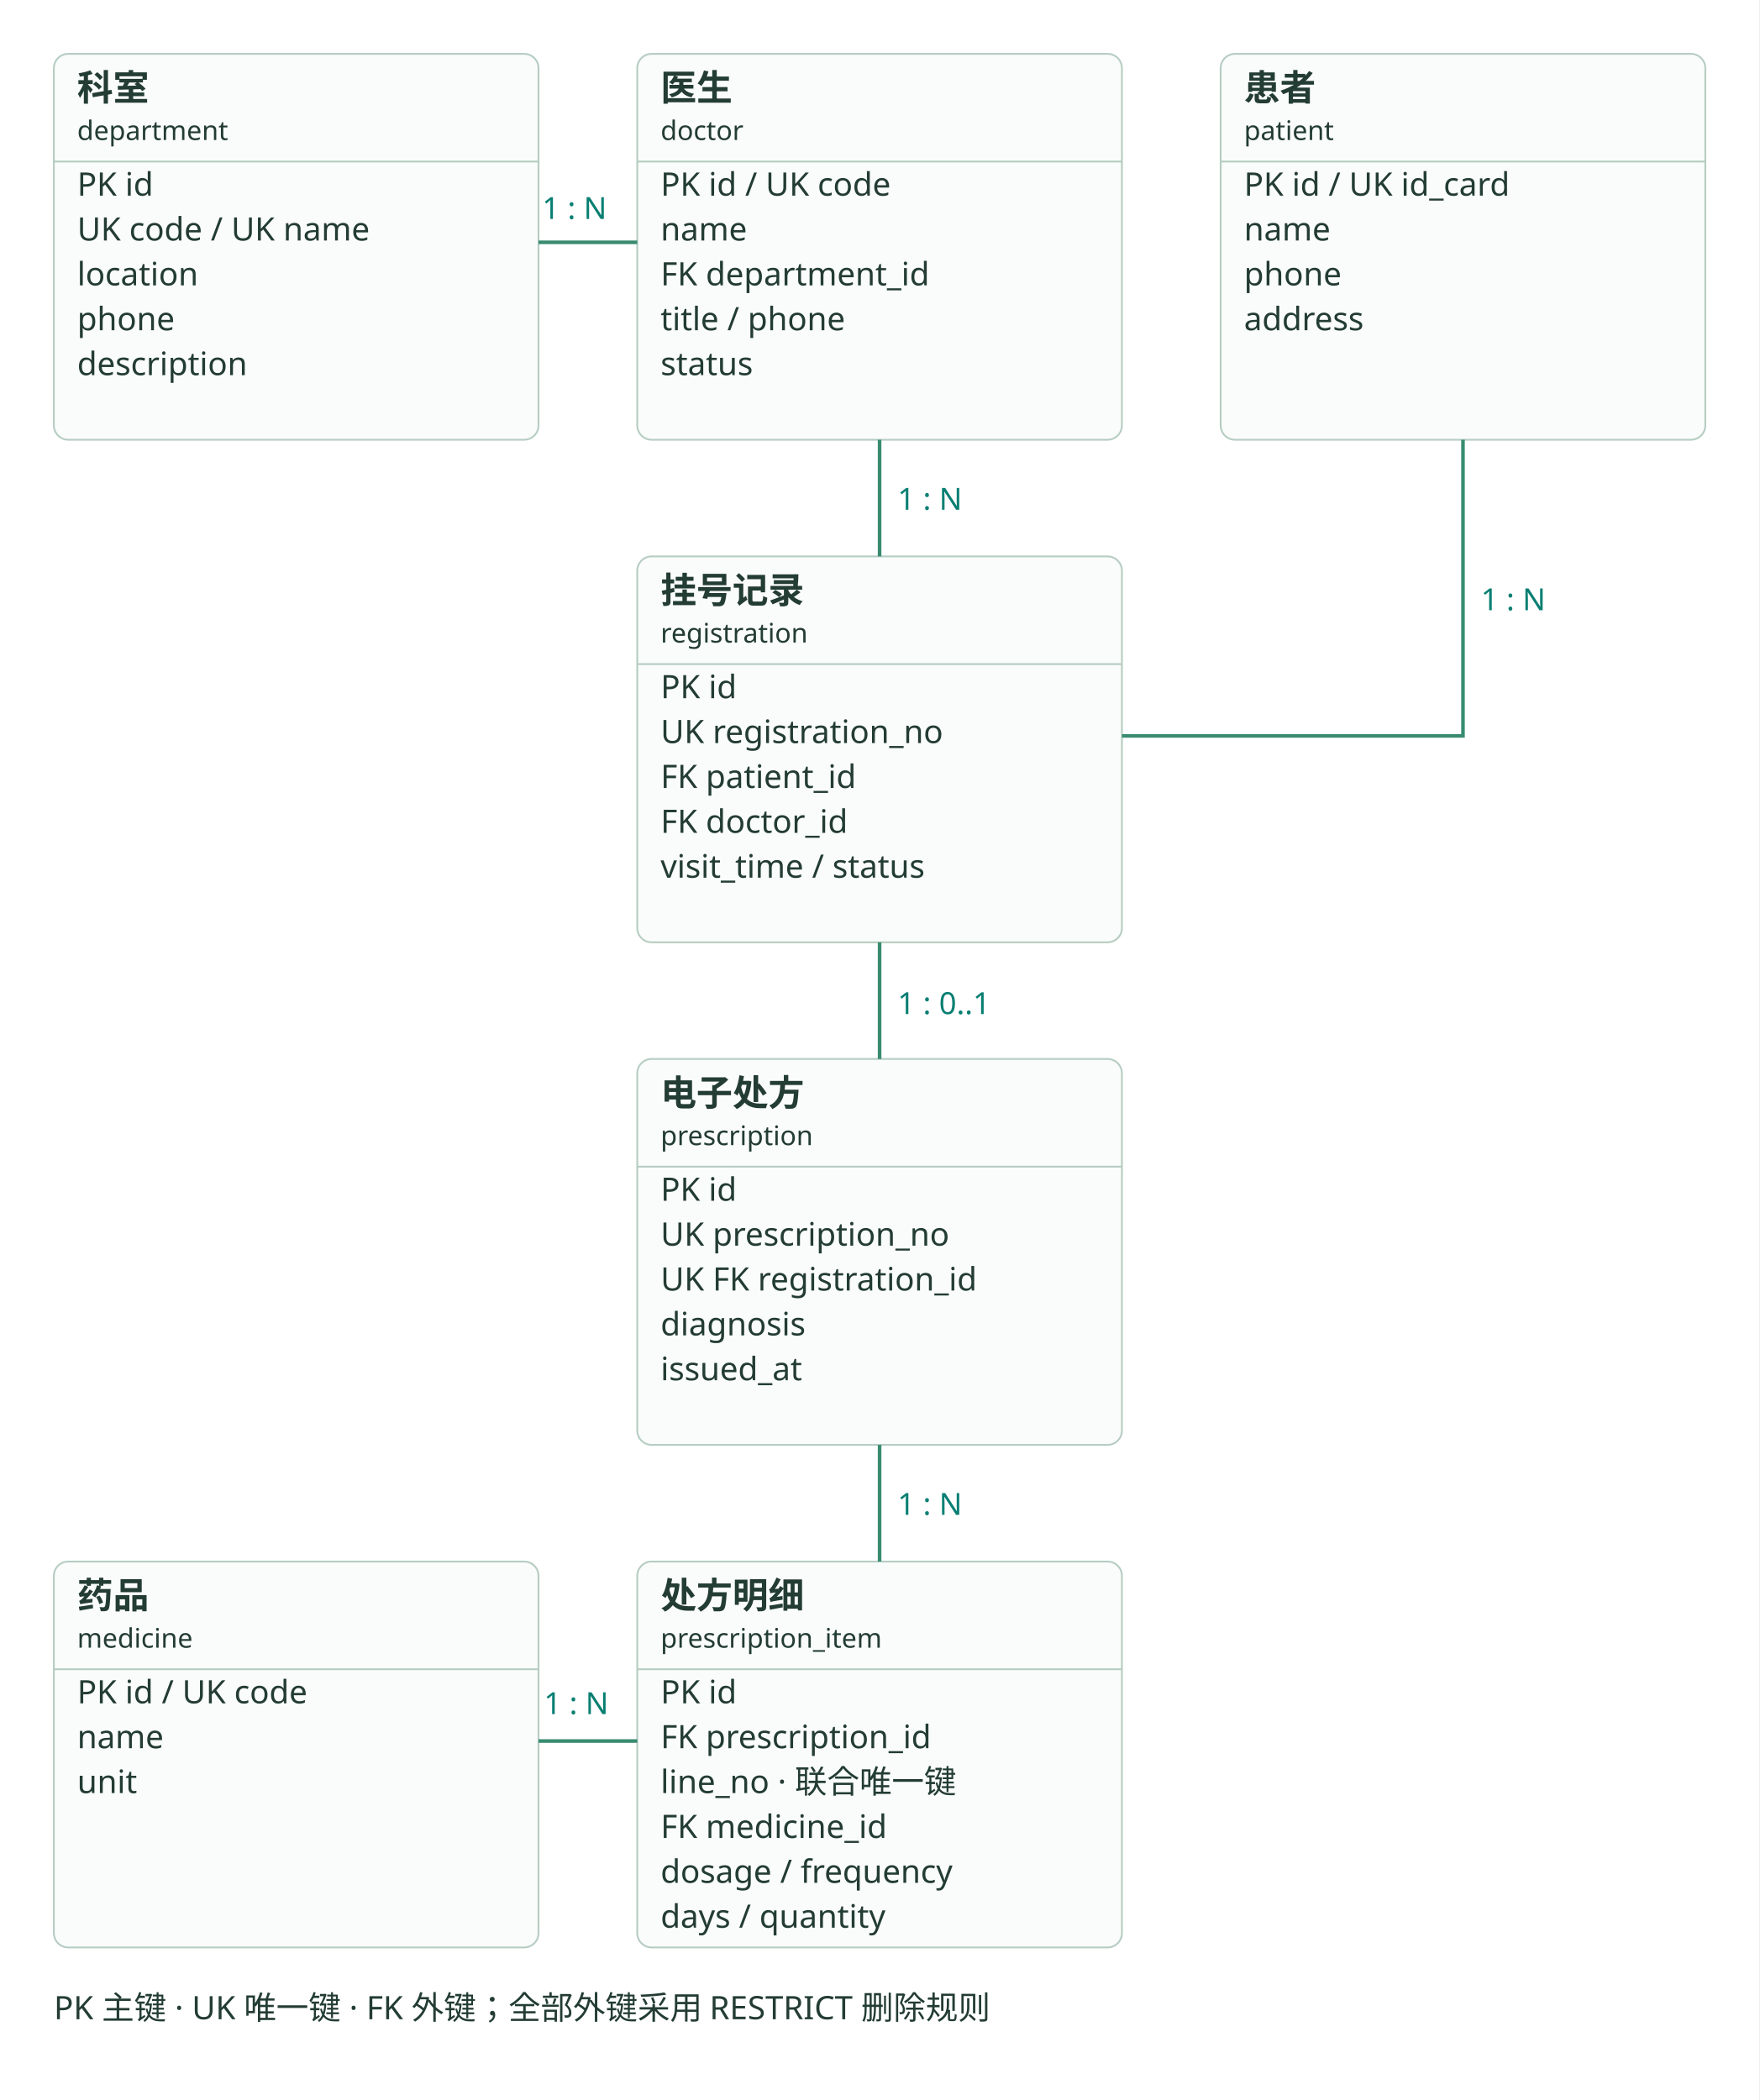
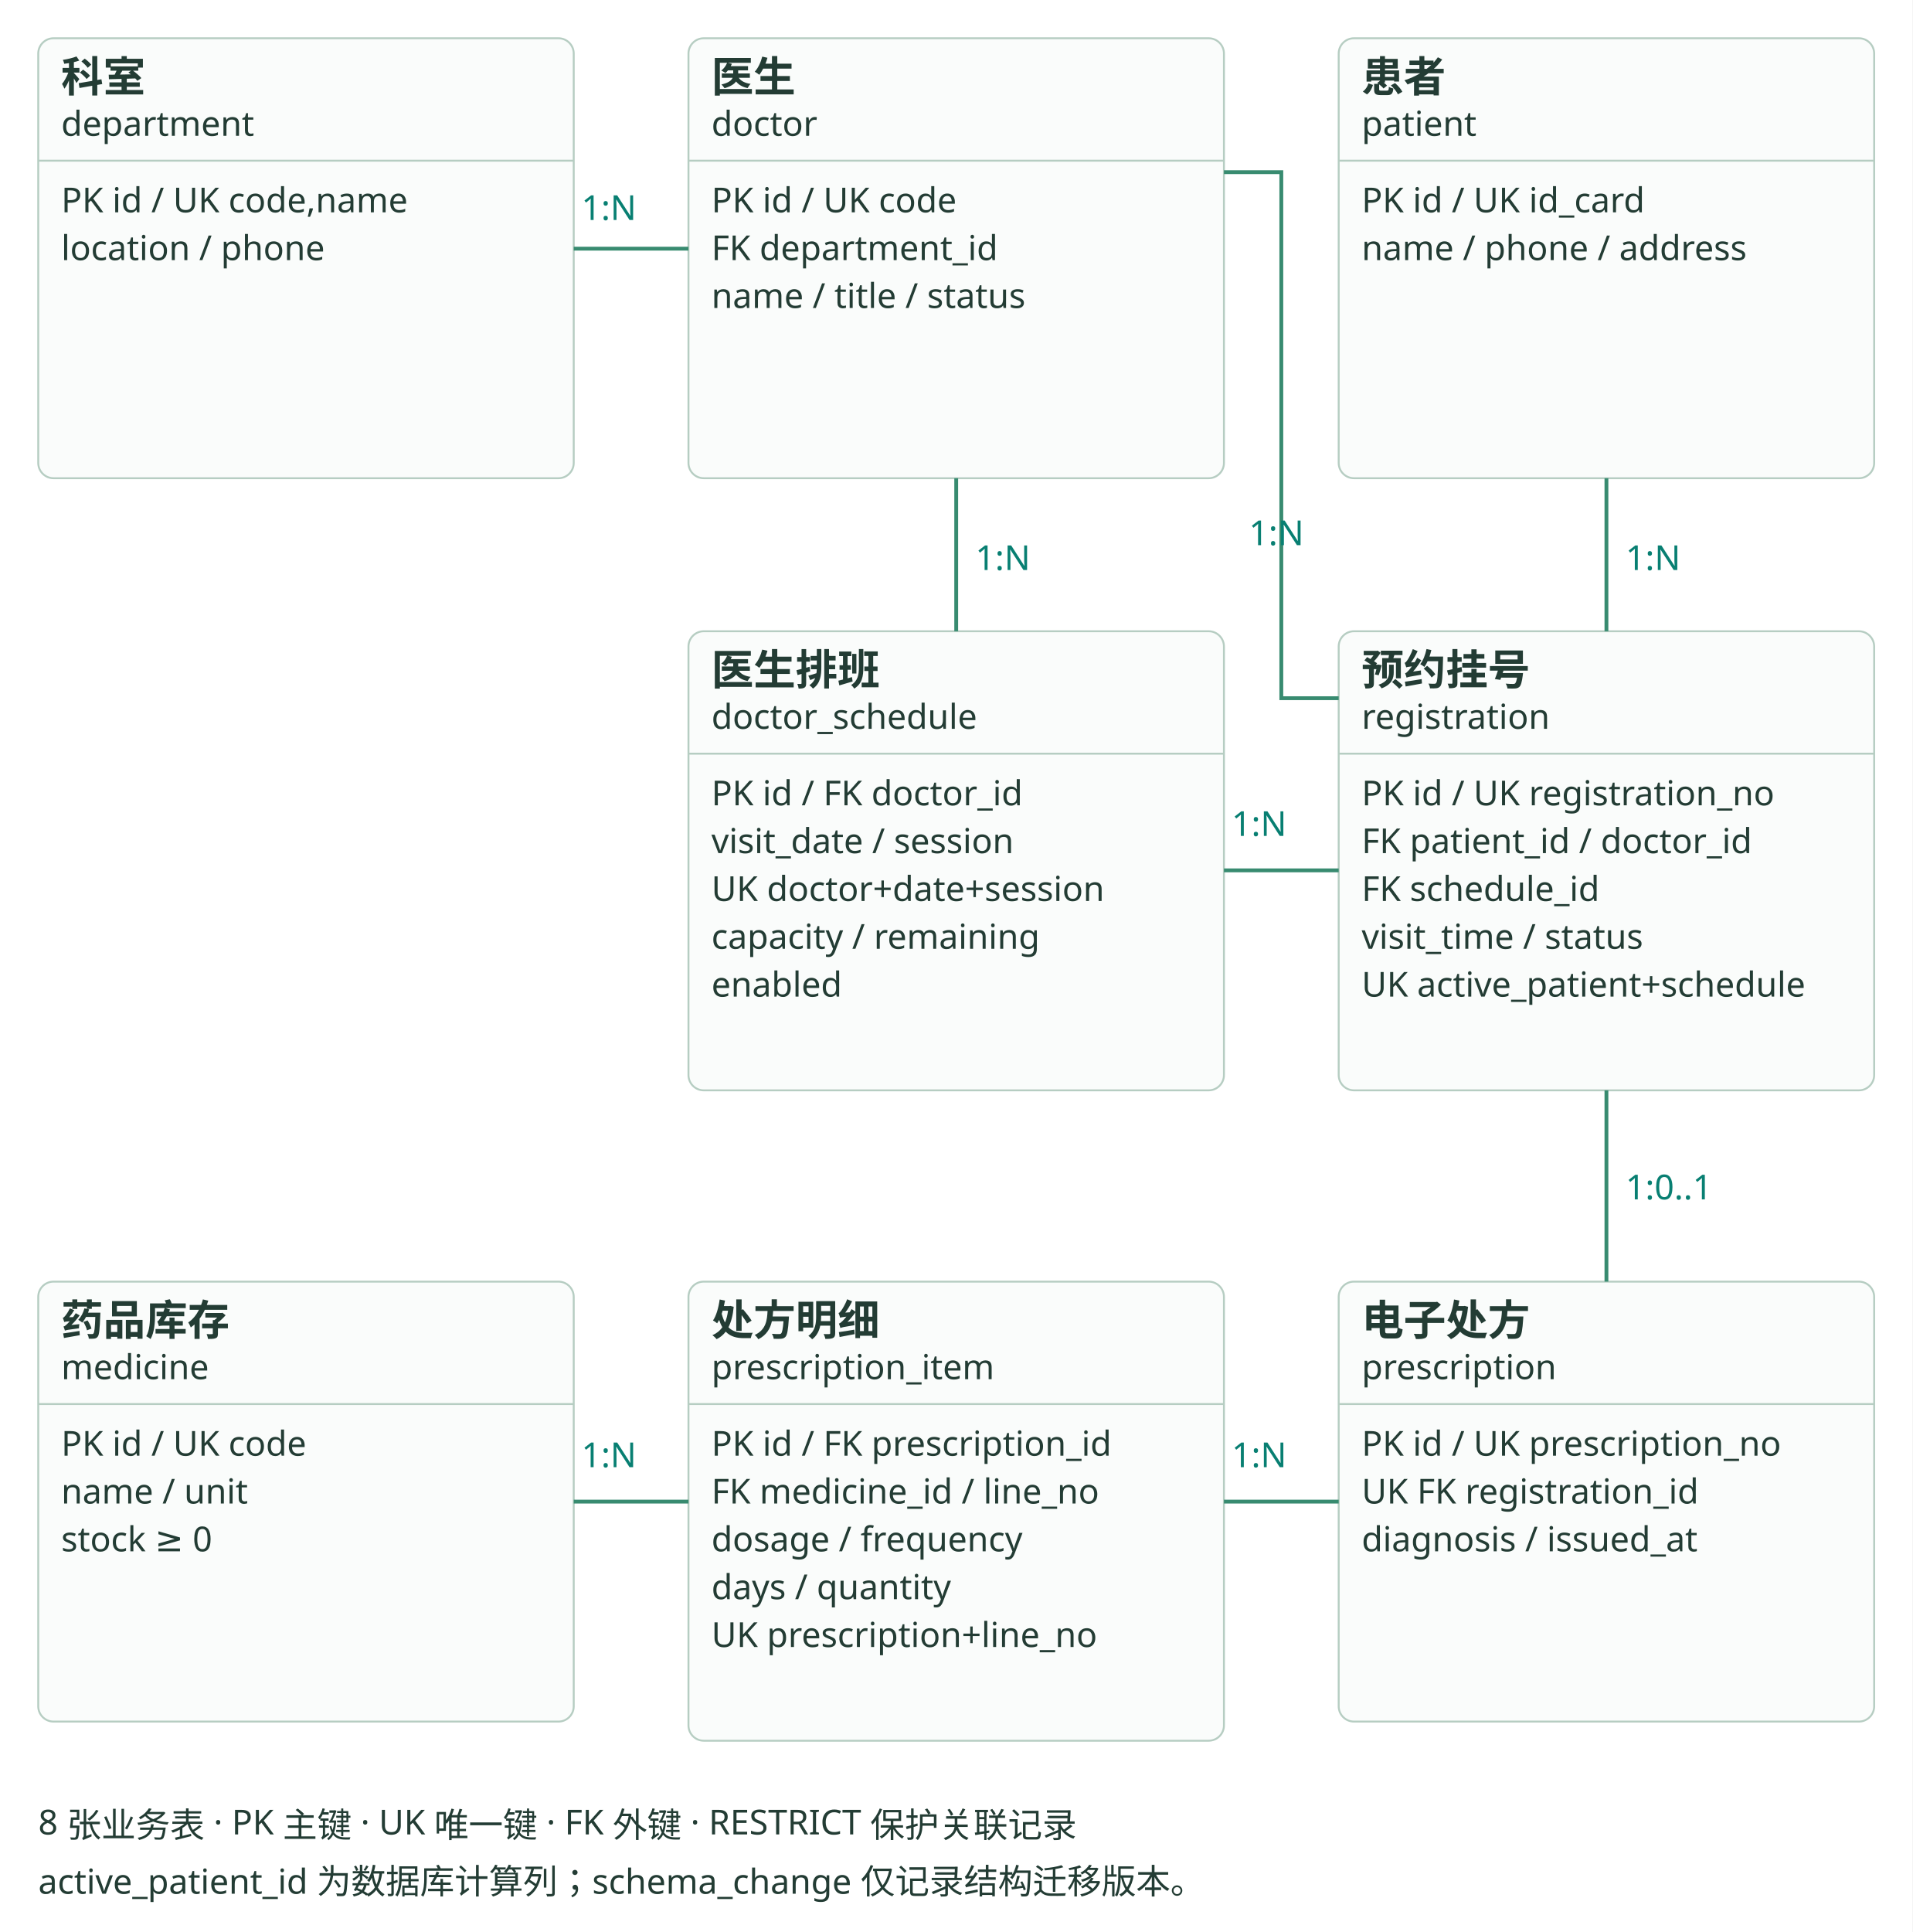
- <svg xmlns="http://www.w3.org/2000/svg" width="980" height="1170" viewBox="0 0 980 1170">
-   <rect width="980" height="1170" fill="white" />
-   <style>text{font-family:Consolas,Microsoft YaHei,sans-serif;fill:#233c34}.title{font-size:20px;font-weight:bold}.field{font-size:18px}.rel{font-size:17px;fill:#087f72}</style>
-   <rect x="30" y="30" width="270" height="215" rx="8" fill="#fafcfb" stroke="#b6cdc2" />
-   <path d="M30,90h270" stroke="#b6cdc2" />
-   <text x="43" y="56" class="title">科室</text>
-   <text x="43" y="78" style="font-size:15px">department</text>
-   <text x="43" y="109" class="field">PK id</text>
-   <text x="43" y="134" class="field">UK code / UK name</text>
-   <text x="43" y="159" class="field">location</text>
-   <text x="43" y="184" class="field">phone</text>
-   <text x="43" y="209" class="field">description</text>
-   <rect x="355" y="30" width="270" height="215" rx="8" fill="#fafcfb" stroke="#b6cdc2" />
-   <path d="M355,90h270" stroke="#b6cdc2" />
-   <text x="368" y="56" class="title">医生</text>
-   <text x="368" y="78" style="font-size:15px">doctor</text>
-   <text x="368" y="109" class="field">PK id / UK code</text>
-   <text x="368" y="134" class="field">name</text>
-   <text x="368" y="159" class="field">FK department_id</text>
-   <text x="368" y="184" class="field">title / phone</text>
-   <text x="368" y="209" class="field">status</text>
-   <rect x="680" y="30" width="270" height="215" rx="8" fill="#fafcfb" stroke="#b6cdc2" />
-   <path d="M680,90h270" stroke="#b6cdc2" />
-   <text x="693" y="56" class="title">患者</text>
-   <text x="693" y="78" style="font-size:15px">patient</text>
-   <text x="693" y="109" class="field">PK id / UK id_card</text>
-   <text x="693" y="134" class="field">name</text>
-   <text x="693" y="159" class="field">phone</text>
-   <text x="693" y="184" class="field">address</text>
-   <rect x="355" y="310" width="270" height="215" rx="8" fill="#fafcfb" stroke="#b6cdc2" />
-   <path d="M355,370h270" stroke="#b6cdc2" />
-   <text x="368" y="336" class="title">挂号记录</text>
-   <text x="368" y="358" style="font-size:15px">registration</text>
-   <text x="368" y="389" class="field">PK id</text>
-   <text x="368" y="414" class="field">UK registration_no</text>
-   <text x="368" y="439" class="field">FK patient_id</text>
-   <text x="368" y="464" class="field">FK doctor_id</text>
-   <text x="368" y="489" class="field">visit_time / status</text>
-   <rect x="355" y="590" width="270" height="215" rx="8" fill="#fafcfb" stroke="#b6cdc2" />
-   <path d="M355,650h270" stroke="#b6cdc2" />
-   <text x="368" y="616" class="title">电子处方</text>
-   <text x="368" y="638" style="font-size:15px">prescription</text>
-   <text x="368" y="669" class="field">PK id</text>
-   <text x="368" y="694" class="field">UK prescription_no</text>
-   <text x="368" y="719" class="field">UK FK registration_id</text>
-   <text x="368" y="744" class="field">diagnosis</text>
-   <text x="368" y="769" class="field">issued_at</text>
-   <rect x="30" y="870" width="270" height="215" rx="8" fill="#fafcfb" stroke="#b6cdc2" />
-   <path d="M30,930h270" stroke="#b6cdc2" />
-   <text x="43" y="896" class="title">药品</text>
-   <text x="43" y="918" style="font-size:15px">medicine</text>
-   <text x="43" y="949" class="field">PK id / UK code</text>
-   <text x="43" y="974" class="field">name</text>
-   <text x="43" y="999" class="field">unit</text>
-   <rect x="355" y="870" width="270" height="215" rx="8" fill="#fafcfb" stroke="#b6cdc2" />
-   <path d="M355,930h270" stroke="#b6cdc2" />
-   <text x="368" y="896" class="title">处方明细</text>
-   <text x="368" y="918" style="font-size:15px">prescription_item</text>
-   <text x="368" y="949" class="field">PK id</text>
-   <text x="368" y="974" class="field">FK prescription_id</text>
-   <text x="368" y="999" class="field">line_no · 联合唯一键</text>
-   <text x="368" y="1024" class="field">FK medicine_id</text>
-   <text x="368" y="1049" class="field">dosage / frequency</text>
-   <text x="368" y="1074" class="field">days / quantity</text>
-   <path d="M300 135H355" fill="none" stroke="#388b70" stroke-width="2" />
-   <text x="302" y="122" class="rel">1 : N</text>
-   <path d="M490 245V310" fill="none" stroke="#388b70" stroke-width="2" />
-   <text x="500" y="284" class="rel">1 : N</text>
-   <path d="M815 245V410H625" fill="none" stroke="#388b70" stroke-width="2" />
-   <text x="825" y="340" class="rel">1 : N</text>
-   <path d="M490 525V590" fill="none" stroke="#388b70" stroke-width="2" />
-   <text x="500" y="565" class="rel">1 : 0..1</text>
-   <path d="M490 805V870" fill="none" stroke="#388b70" stroke-width="2" />
-   <text x="500" y="844" class="rel">1 : N</text>
-   <path d="M300 970H355" fill="none" stroke="#388b70" stroke-width="2" />
-   <text x="303" y="955" class="rel">1 : N</text>
-   <text x="30" y="1125" class="field">PK 主键 · UK 唯一键 · FK 外键；全部外键采用 RESTRICT 删除规则</text>
+ <svg xmlns="http://www.w3.org/2000/svg" width="1000" height="1010" viewBox="0 0 1000 1010">
+   <rect width="100%" height="100%" fill="white" />
+   <style>text{font-family:Consolas,Microsoft YaHei,sans-serif;fill:#233c34}.title{font-size:22px;font-weight:600}.field{font-size:18px}.rel{font-size:18px;fill:#087f72}</style>
+   <rect x="20" y="20" width="280" height="230" rx="8" fill="#fafcfb" stroke="#b6cdc2" />
+   <path d="M20,84h280" stroke="#b6cdc2" />
+   <text x="32" y="48" class="title">科室</text>
+   <text x="32" y="71" class="field">department</text>
+   <text x="32" y="111" class="field">PK id / UK code,name</text>
+   <text x="32" y="136" class="field">location / phone</text>
+   <rect x="360" y="20" width="280" height="230" rx="8" fill="#fafcfb" stroke="#b6cdc2" />
+   <path d="M360,84h280" stroke="#b6cdc2" />
+   <text x="372" y="48" class="title">医生</text>
+   <text x="372" y="71" class="field">doctor</text>
+   <text x="372" y="111" class="field">PK id / UK code</text>
+   <text x="372" y="136" class="field">FK department_id</text>
+   <text x="372" y="161" class="field">name / title / status</text>
+   <rect x="700" y="20" width="280" height="230" rx="8" fill="#fafcfb" stroke="#b6cdc2" />
+   <path d="M700,84h280" stroke="#b6cdc2" />
+   <text x="712" y="48" class="title">患者</text>
+   <text x="712" y="71" class="field">patient</text>
+   <text x="712" y="111" class="field">PK id / UK id_card</text>
+   <text x="712" y="136" class="field">name / phone / address</text>
+   <rect x="360" y="330" width="280" height="240" rx="8" fill="#fafcfb" stroke="#b6cdc2" />
+   <path d="M360,394h280" stroke="#b6cdc2" />
+   <text x="372" y="358" class="title">医生排班</text>
+   <text x="372" y="381" class="field">doctor_schedule</text>
+   <text x="372" y="421" class="field">PK id / FK doctor_id</text>
+   <text x="372" y="446" class="field">visit_date / session</text>
+   <text x="372" y="471" class="field">UK doctor+date+session</text>
+   <text x="372" y="496" class="field">capacity / remaining</text>
+   <text x="372" y="521" class="field">enabled</text>
+   <rect x="700" y="330" width="280" height="240" rx="8" fill="#fafcfb" stroke="#b6cdc2" />
+   <path d="M700,394h280" stroke="#b6cdc2" />
+   <text x="712" y="358" class="title">预约挂号</text>
+   <text x="712" y="381" class="field">registration</text>
+   <text x="712" y="421" class="field">PK id / UK registration_no</text>
+   <text x="712" y="446" class="field">FK patient_id / doctor_id</text>
+   <text x="712" y="471" class="field">FK schedule_id</text>
+   <text x="712" y="496" class="field">visit_time / status</text>
+   <text x="712" y="521" class="field">UK active_patient+schedule</text>
+   <rect x="20" y="670" width="280" height="230" rx="8" fill="#fafcfb" stroke="#b6cdc2" />
+   <path d="M20,734h280" stroke="#b6cdc2" />
+   <text x="32" y="698" class="title">药品库存</text>
+   <text x="32" y="721" class="field">medicine</text>
+   <text x="32" y="761" class="field">PK id / UK code</text>
+   <text x="32" y="786" class="field">name / unit</text>
+   <text x="32" y="811" class="field">stock ≥ 0</text>
+   <rect x="360" y="670" width="280" height="240" rx="8" fill="#fafcfb" stroke="#b6cdc2" />
+   <path d="M360,734h280" stroke="#b6cdc2" />
+   <text x="372" y="698" class="title">处方明细</text>
+   <text x="372" y="721" class="field">prescription_item</text>
+   <text x="372" y="761" class="field">PK id / FK prescription_id</text>
+   <text x="372" y="786" class="field">FK medicine_id / line_no</text>
+   <text x="372" y="811" class="field">dosage / frequency</text>
+   <text x="372" y="836" class="field">days / quantity</text>
+   <text x="372" y="861" class="field">UK prescription+line_no</text>
+   <rect x="700" y="670" width="280" height="230" rx="8" fill="#fafcfb" stroke="#b6cdc2" />
+   <path d="M700,734h280" stroke="#b6cdc2" />
+   <text x="712" y="698" class="title">电子处方</text>
+   <text x="712" y="721" class="field">prescription</text>
+   <text x="712" y="761" class="field">PK id / UK prescription_no</text>
+   <text x="712" y="786" class="field">UK FK registration_id</text>
+   <text x="712" y="811" class="field">diagnosis / issued_at</text>
+   <path d="M300 130H360" fill="none" stroke="#388b70" stroke-width="2" />
+   <text x="304" y="115" class="rel">1:N</text>
+   <path d="M500 250V330" fill="none" stroke="#388b70" stroke-width="2" />
+   <text x="510" y="298" class="rel">1:N</text>
+   <path d="M840 250V330" fill="none" stroke="#388b70" stroke-width="2" />
+   <text x="850" y="298" class="rel">1:N</text>
+   <path d="M640 90H670V365H700" fill="none" stroke="#388b70" stroke-width="2" />
+   <text x="653" y="285" class="rel">1:N</text>
+   <path d="M640 455H700" fill="none" stroke="#388b70" stroke-width="2" />
+   <text x="644" y="437" class="rel">1:N</text>
+   <path d="M840 570V670" fill="none" stroke="#388b70" stroke-width="2" />
+   <text x="850" y="627" class="rel">1:0..1</text>
+   <path d="M300 785H360" fill="none" stroke="#388b70" stroke-width="2" />
+   <text x="304" y="767" class="rel">1:N</text>
+   <path d="M700 785H640" fill="none" stroke="#388b70" stroke-width="2" />
+   <text x="644" y="767" class="rel">1:N</text>
+   <text x="20" y="959" class="field">8 张业务表 · PK 主键 · UK 唯一键 · FK 外键 · RESTRICT 保护关联记录</text>
+   <text x="20" y="990" class="field">active_patient_id 为数据库计算列；schema_change 仅记录结构迁移版本。</text>
</svg>
